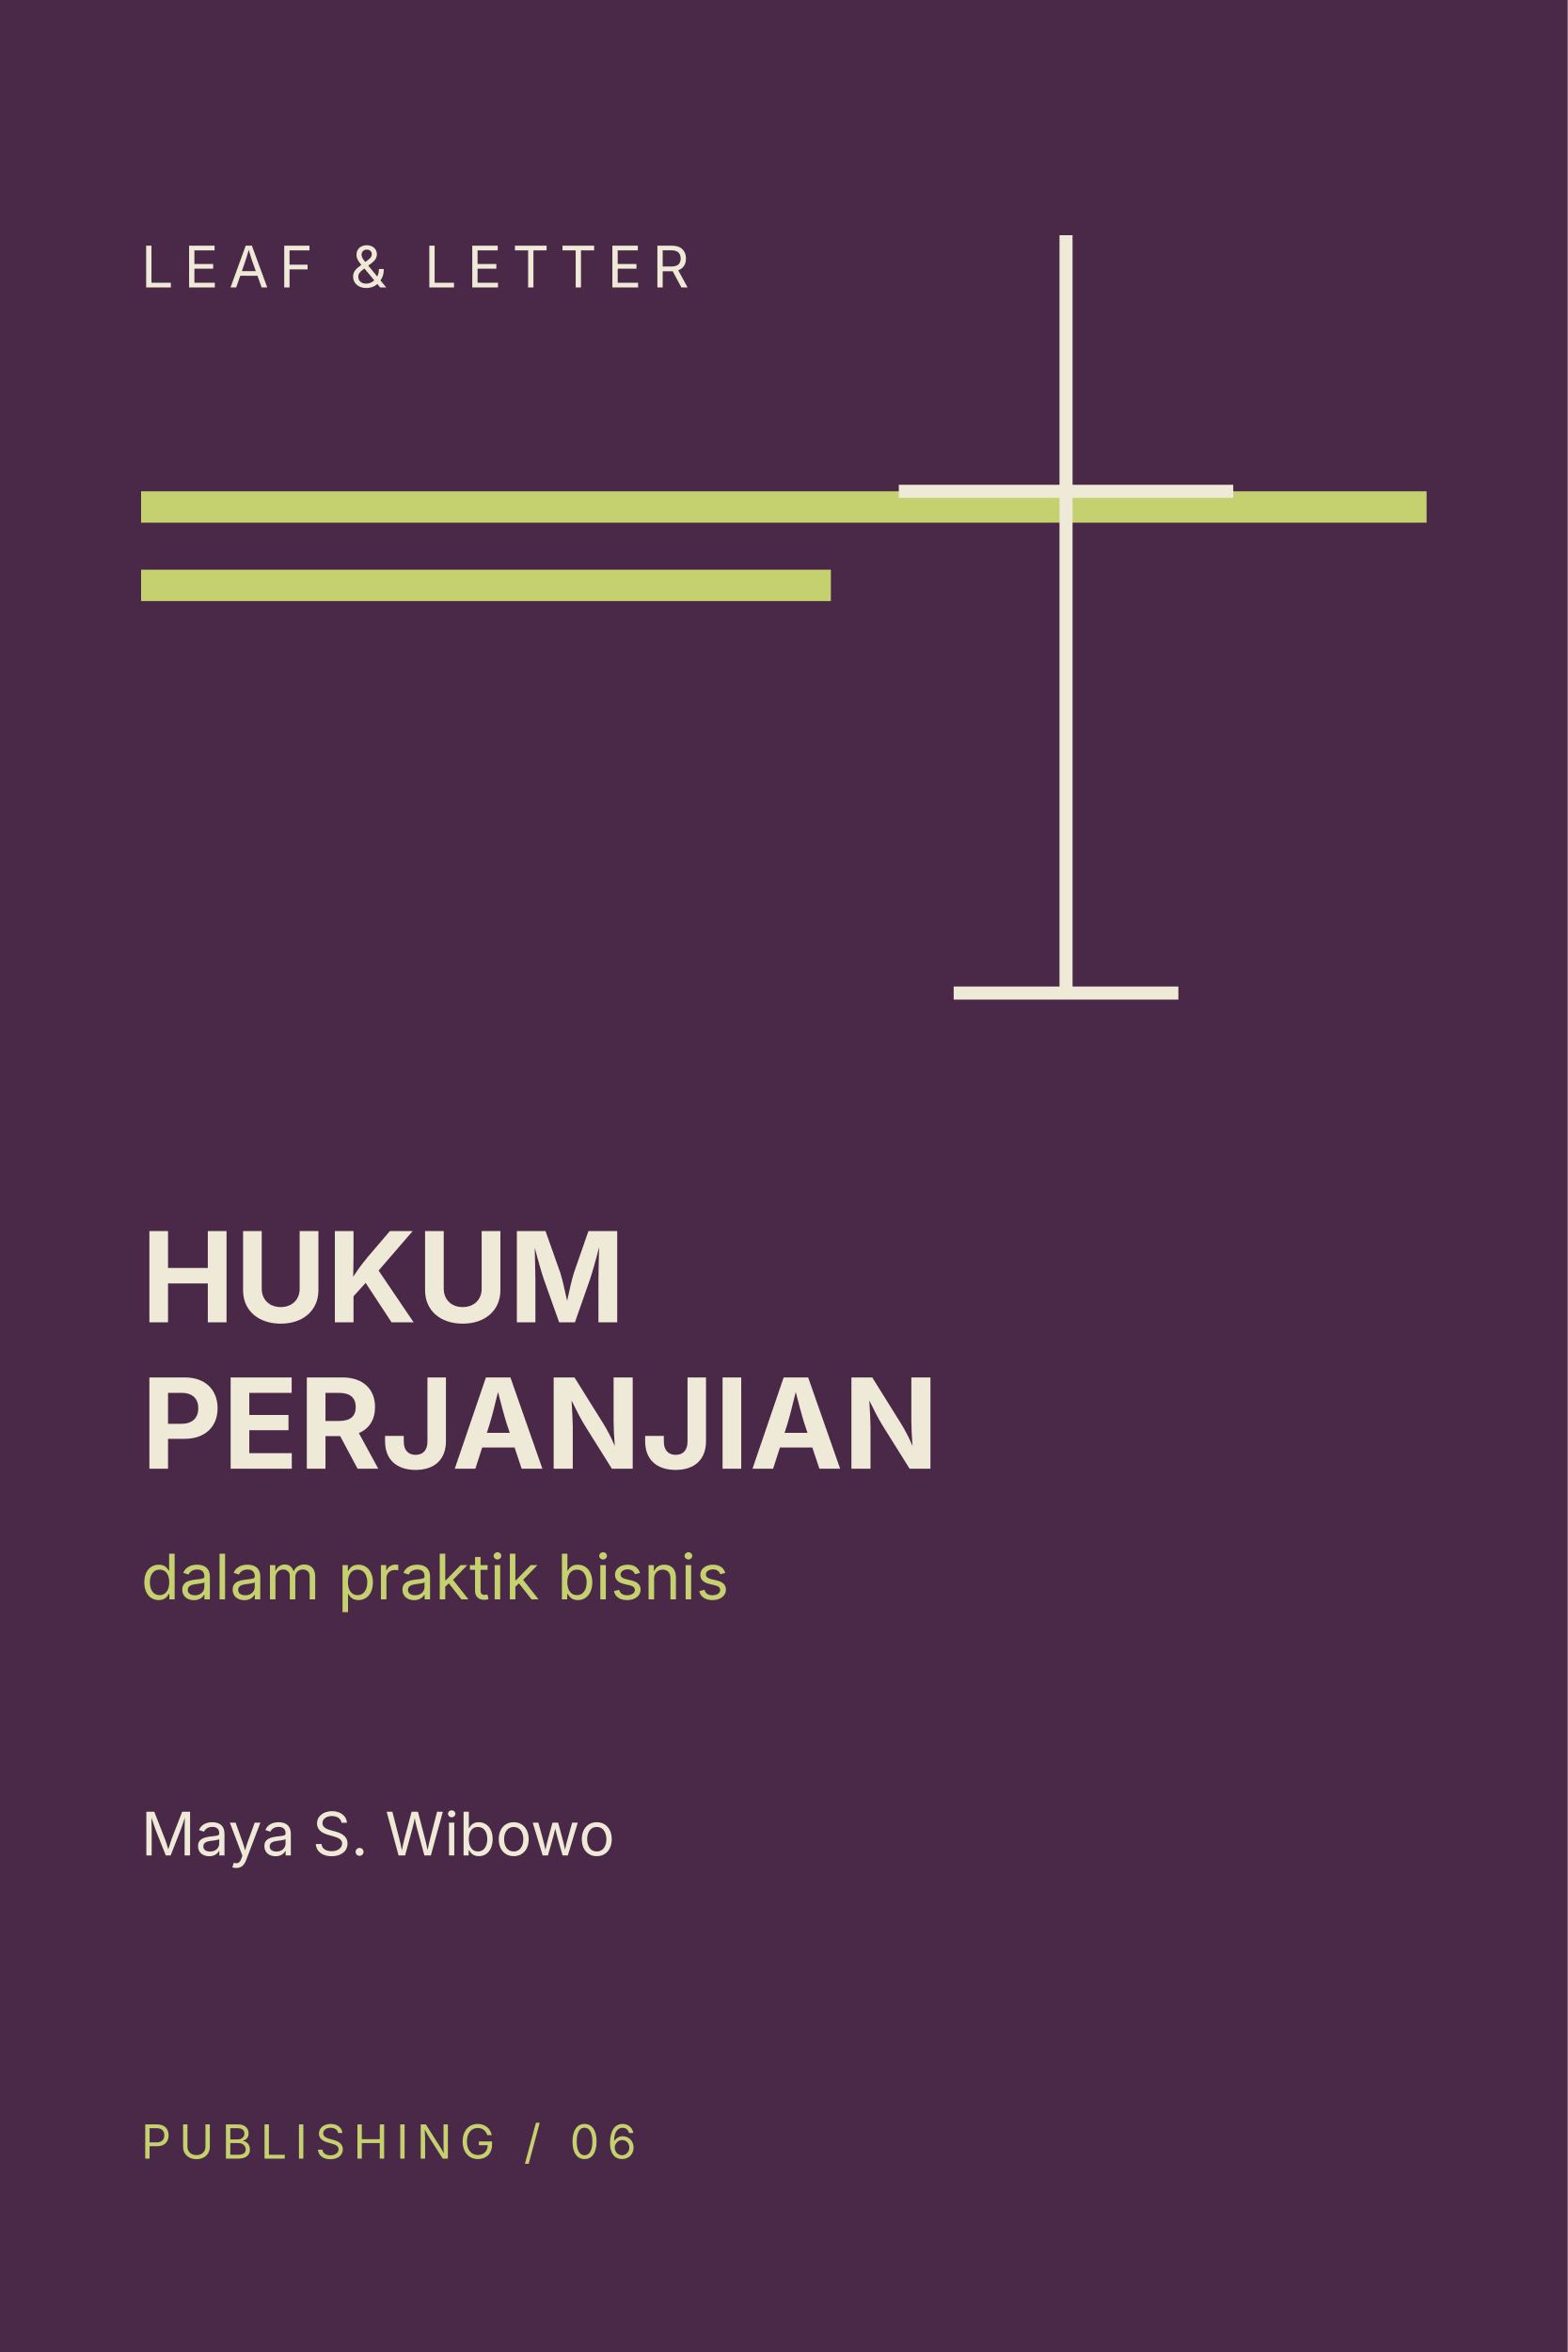
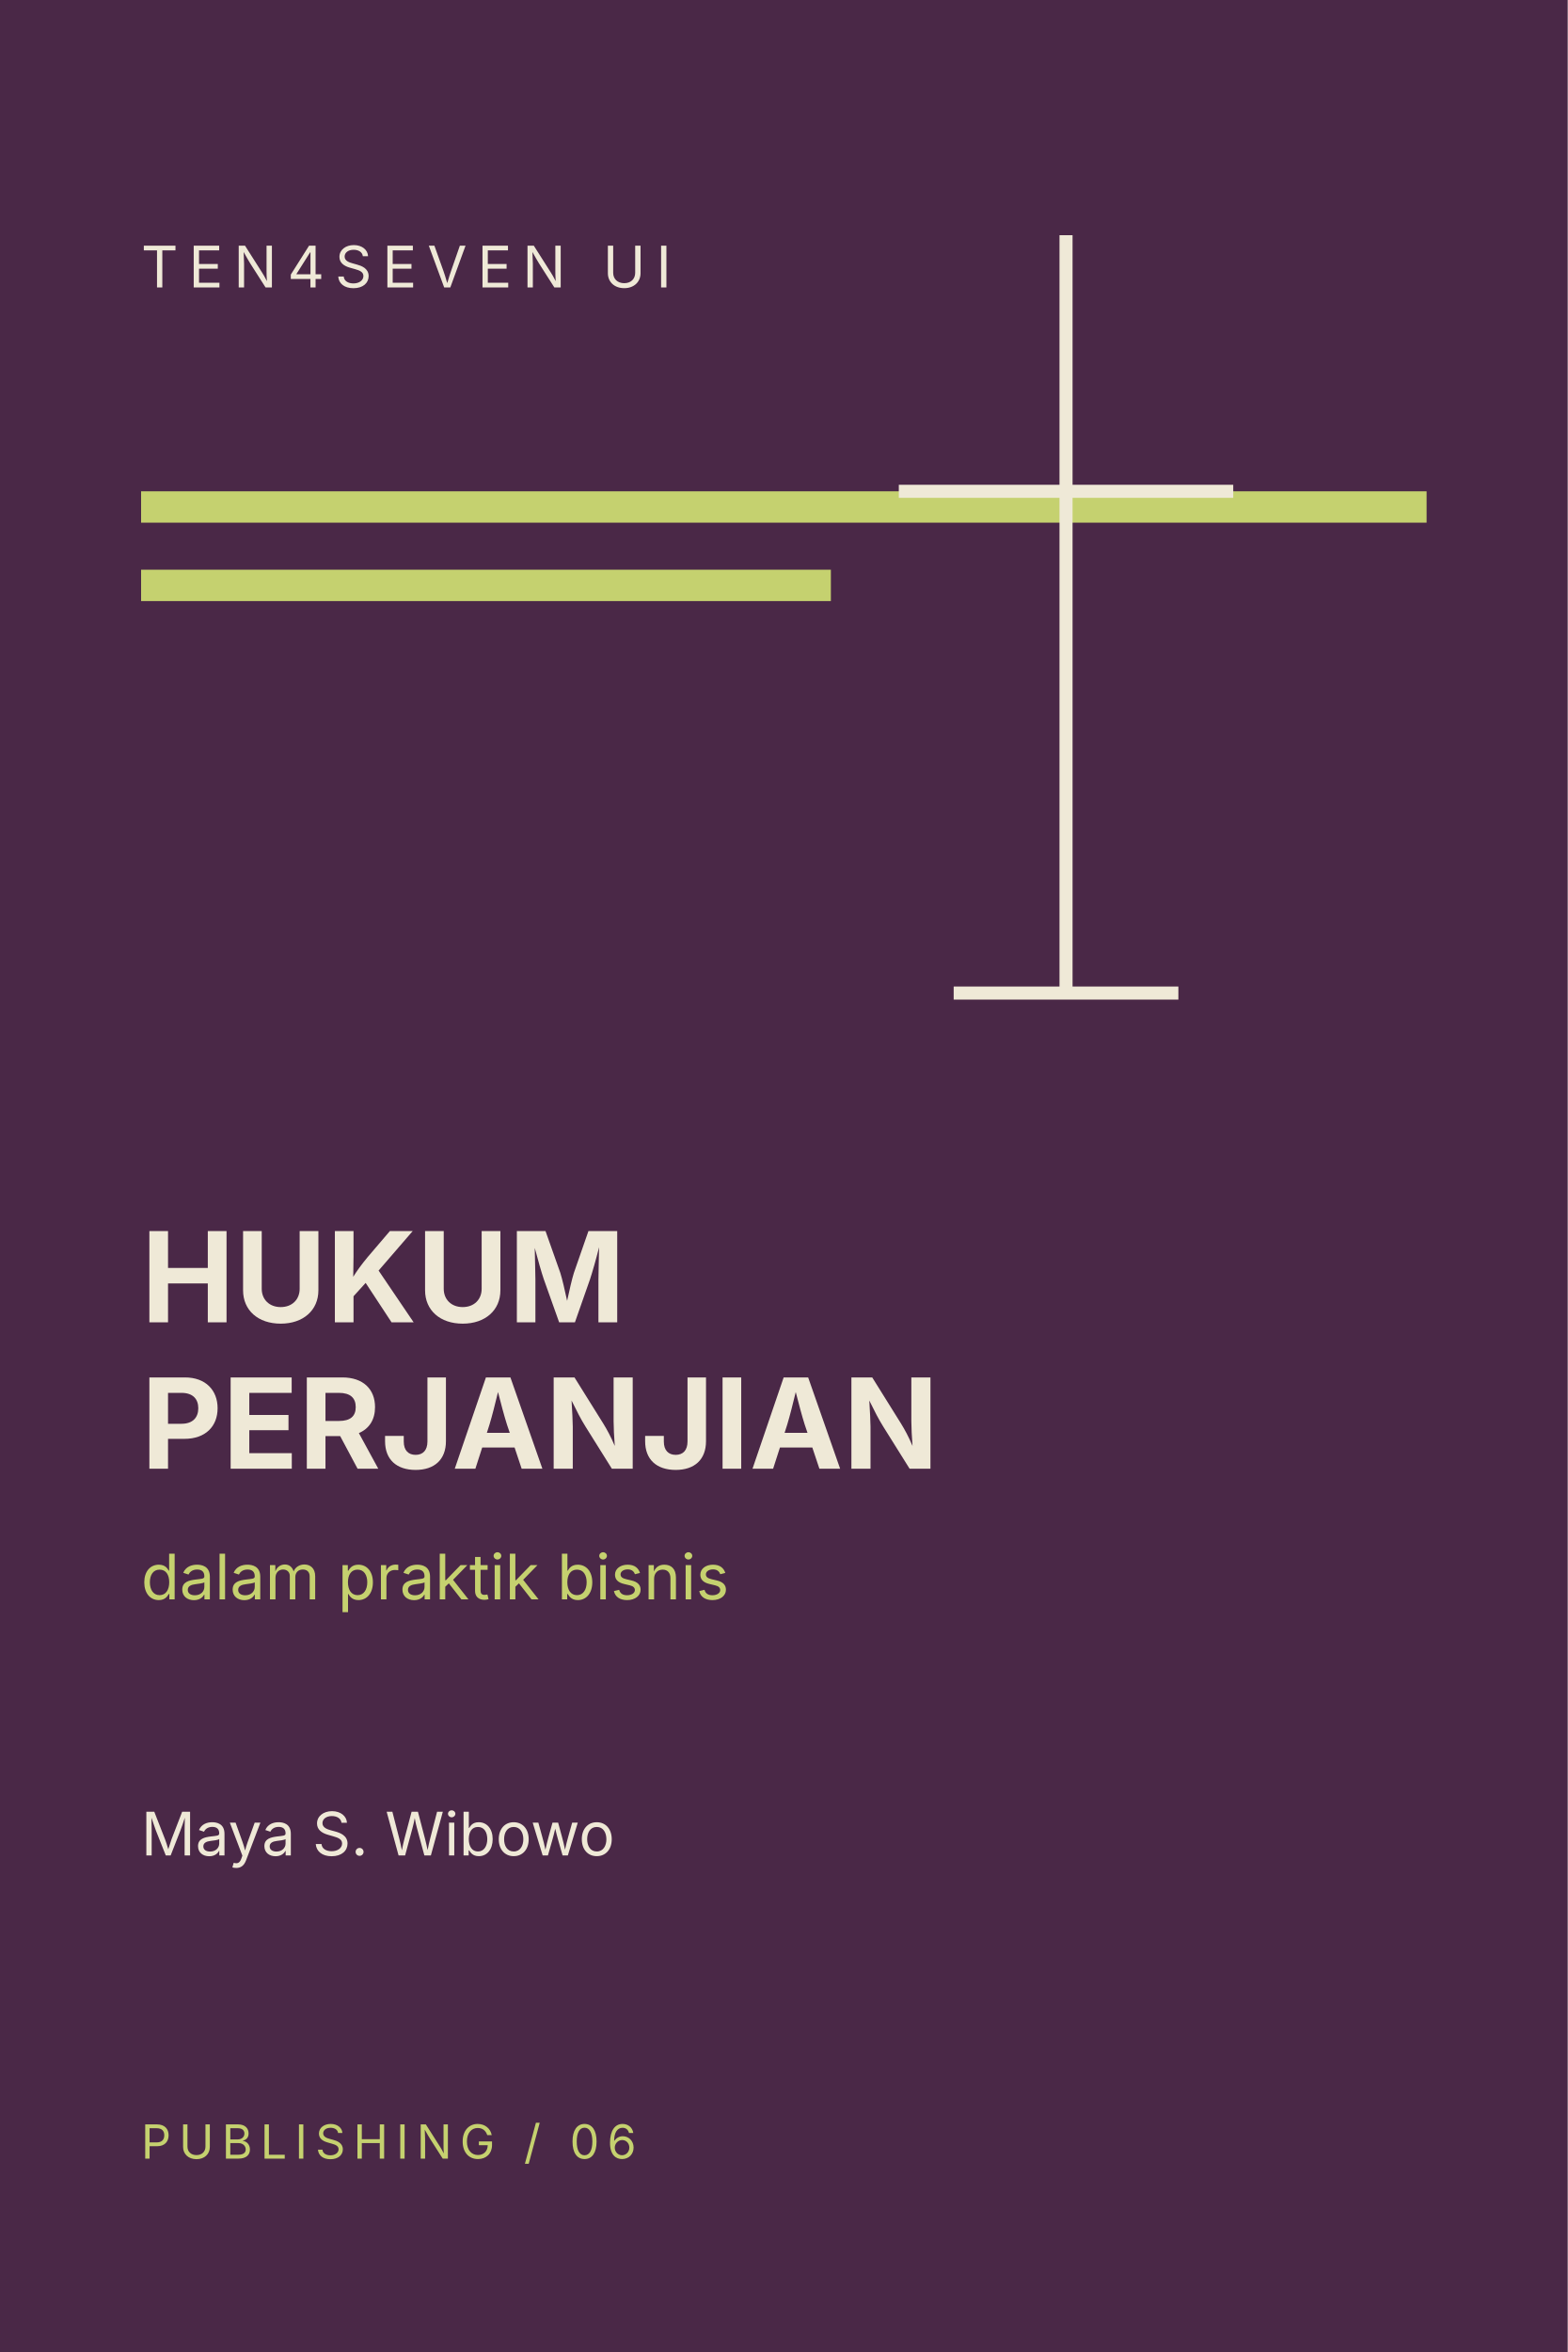
<svg xmlns="http://www.w3.org/2000/svg" viewBox="0 0 600 900" role="img" aria-labelledby="title desc">
  <rect width="600" height="900" fill="#efe9d7" />
  <rect x="0" y="0" width="600" height="900" fill="#4a2847" />
  <rect x="54" y="188" width="492" height="12" fill="#c5d16f" />
  <rect x="54" y="218" width="264" height="12" fill="#c5d16f" />
  <path d="M408 90v290M344 188h128M365 380h86" stroke="#efe9d7" stroke-width="5" />
-   <text x="54" y="110" fill="#efe9d7" font-family="Inter, Arial, sans-serif" font-size="22" letter-spacing="4">LEAF &amp; LETTER</text>
+   <text x="54" y="110" fill="#efe9d7" font-family="Inter, Arial, sans-serif" font-size="22" letter-spacing="4">TEN4SEVEN UI</text>
  <text x="54" y="506" fill="#efe9d7" font-family="Inter, Arial, sans-serif" font-size="48" font-weight="700">HUKUM</text>
  <text x="54" y="562" fill="#efe9d7" font-family="Inter, Arial, sans-serif" font-size="48" font-weight="700">PERJANJIAN</text>
  <text x="54" y="612" fill="#c5d16f" font-family="Inter, Arial, sans-serif" font-size="24">dalam praktik bisnis</text>
  <text x="54" y="710" fill="#efe9d7" font-family="Inter, Arial, sans-serif" font-size="23">Maya S. Wibowo</text>
  <text x="54" y="826" fill="#c5d16f" font-family="Inter, Arial, sans-serif" font-size="18" letter-spacing="3">PUBLISHING / 06</text>
</svg>
